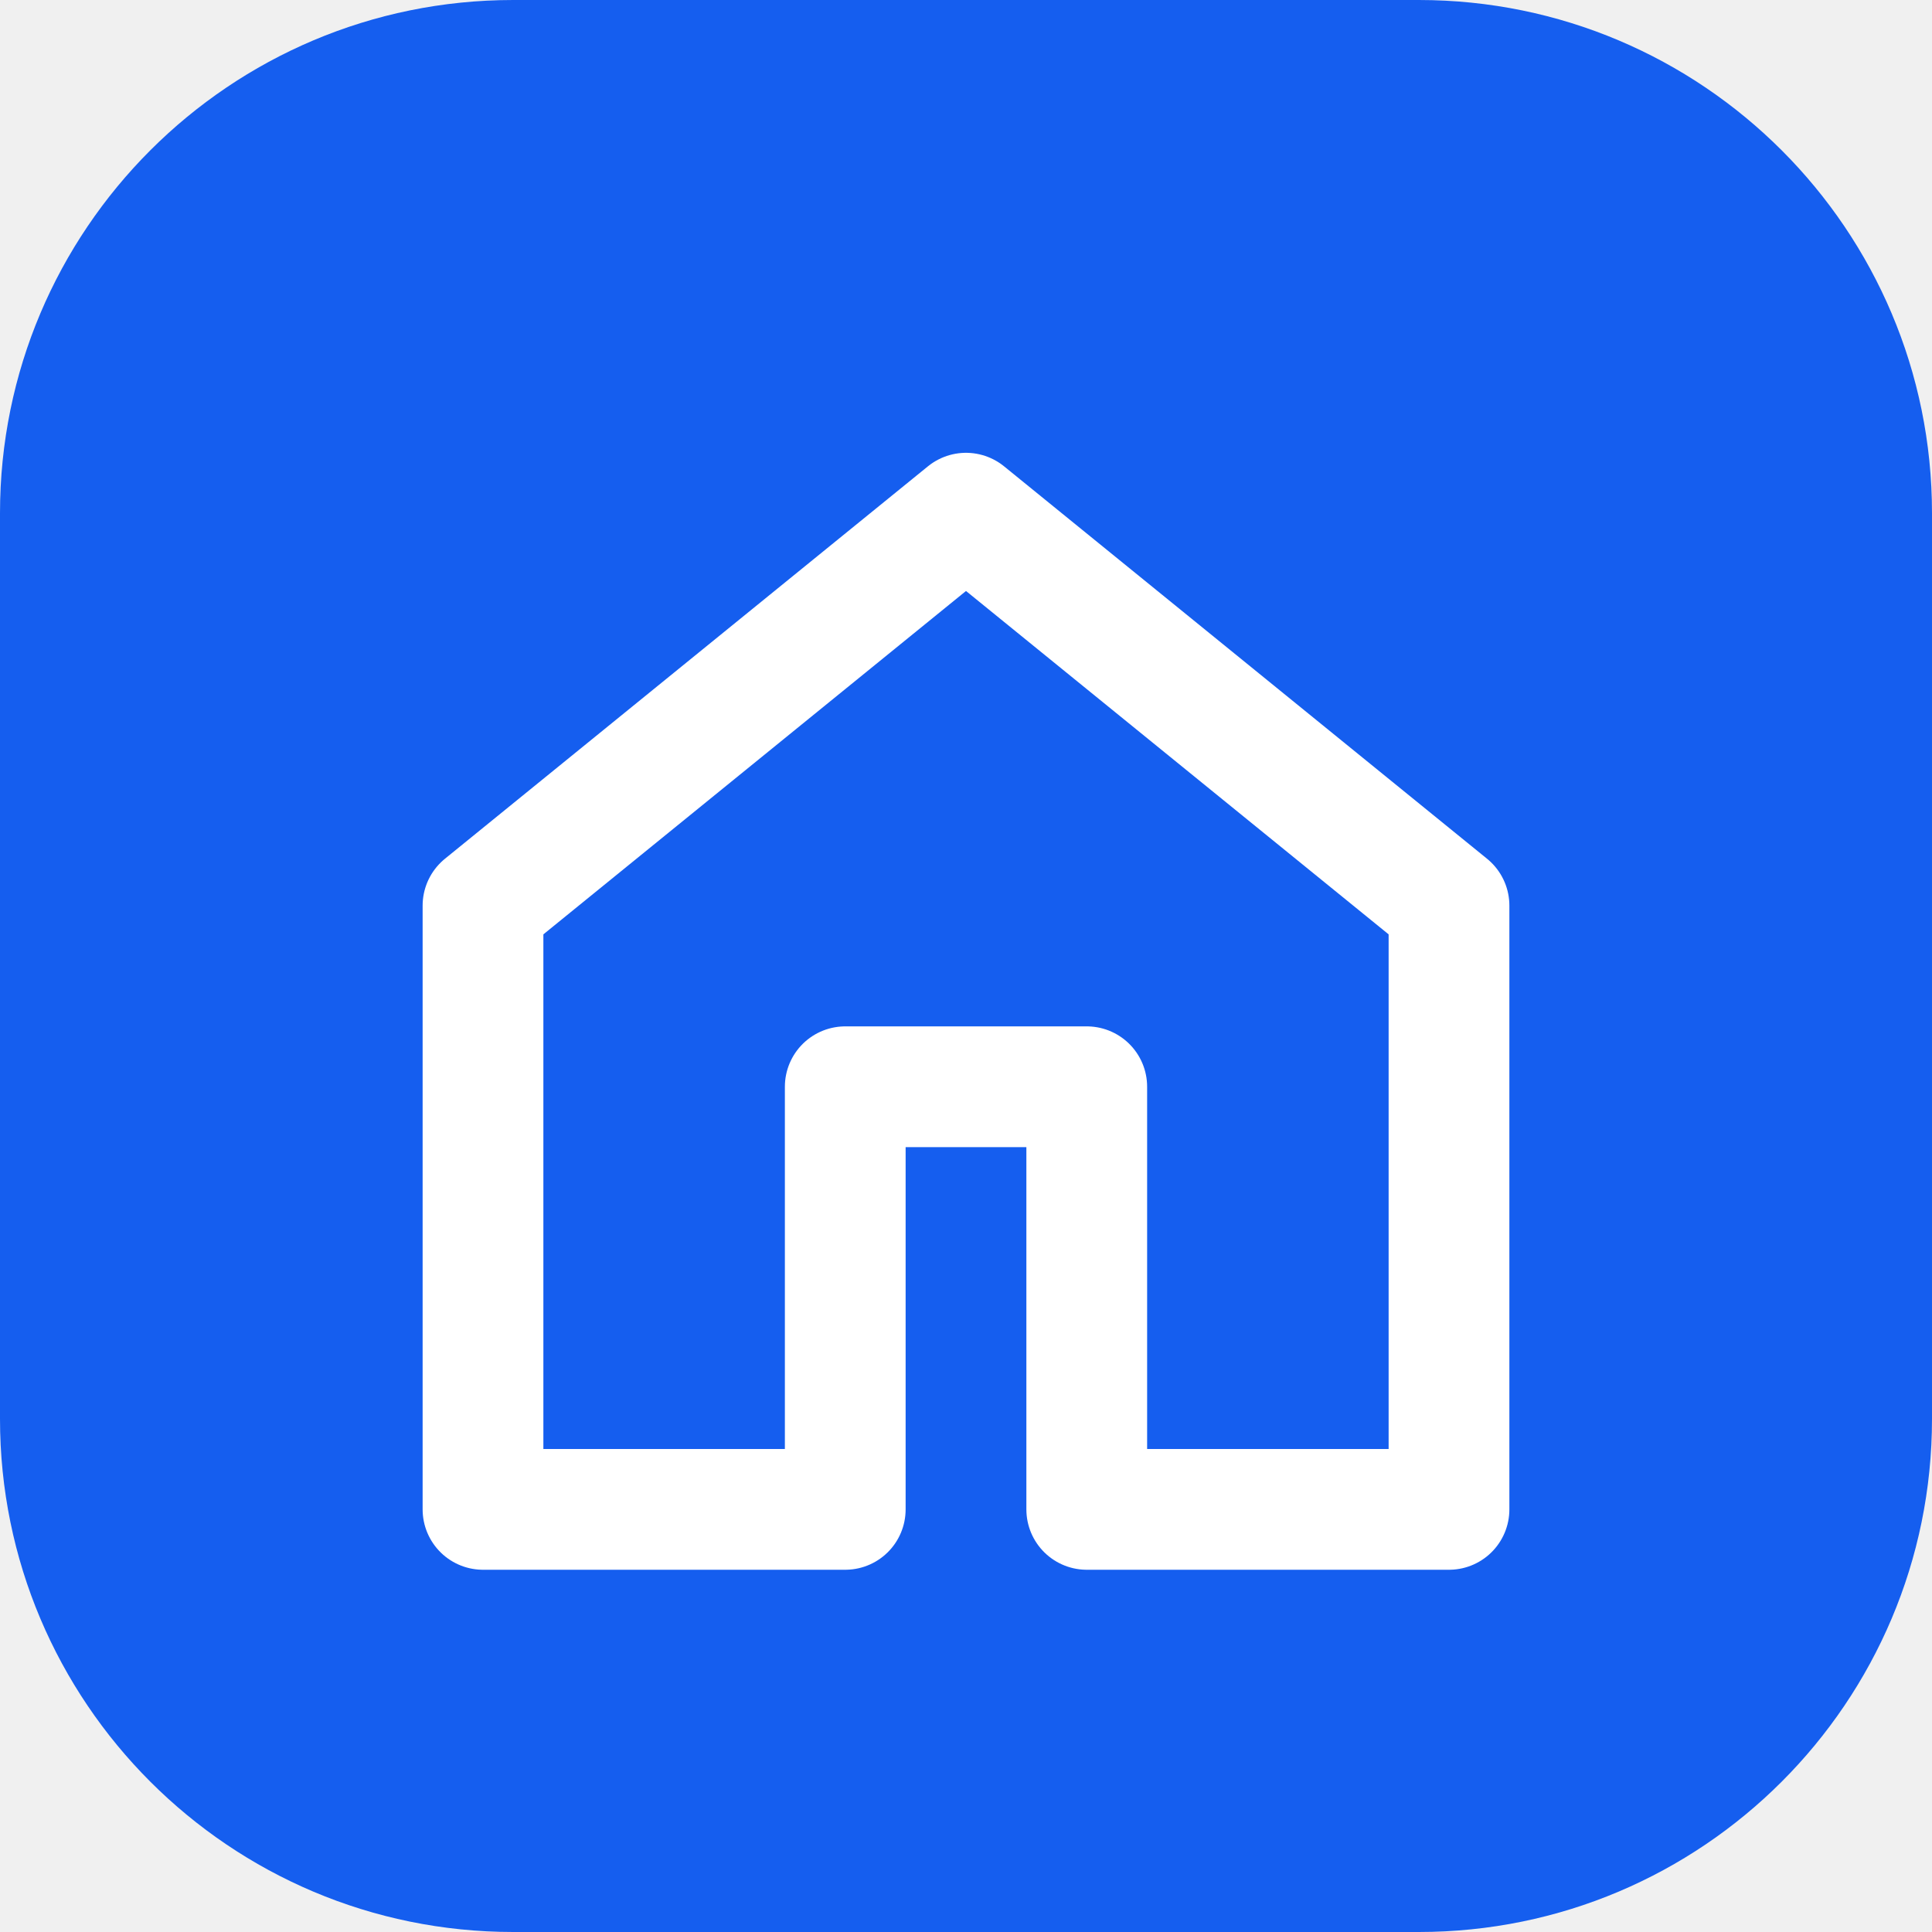
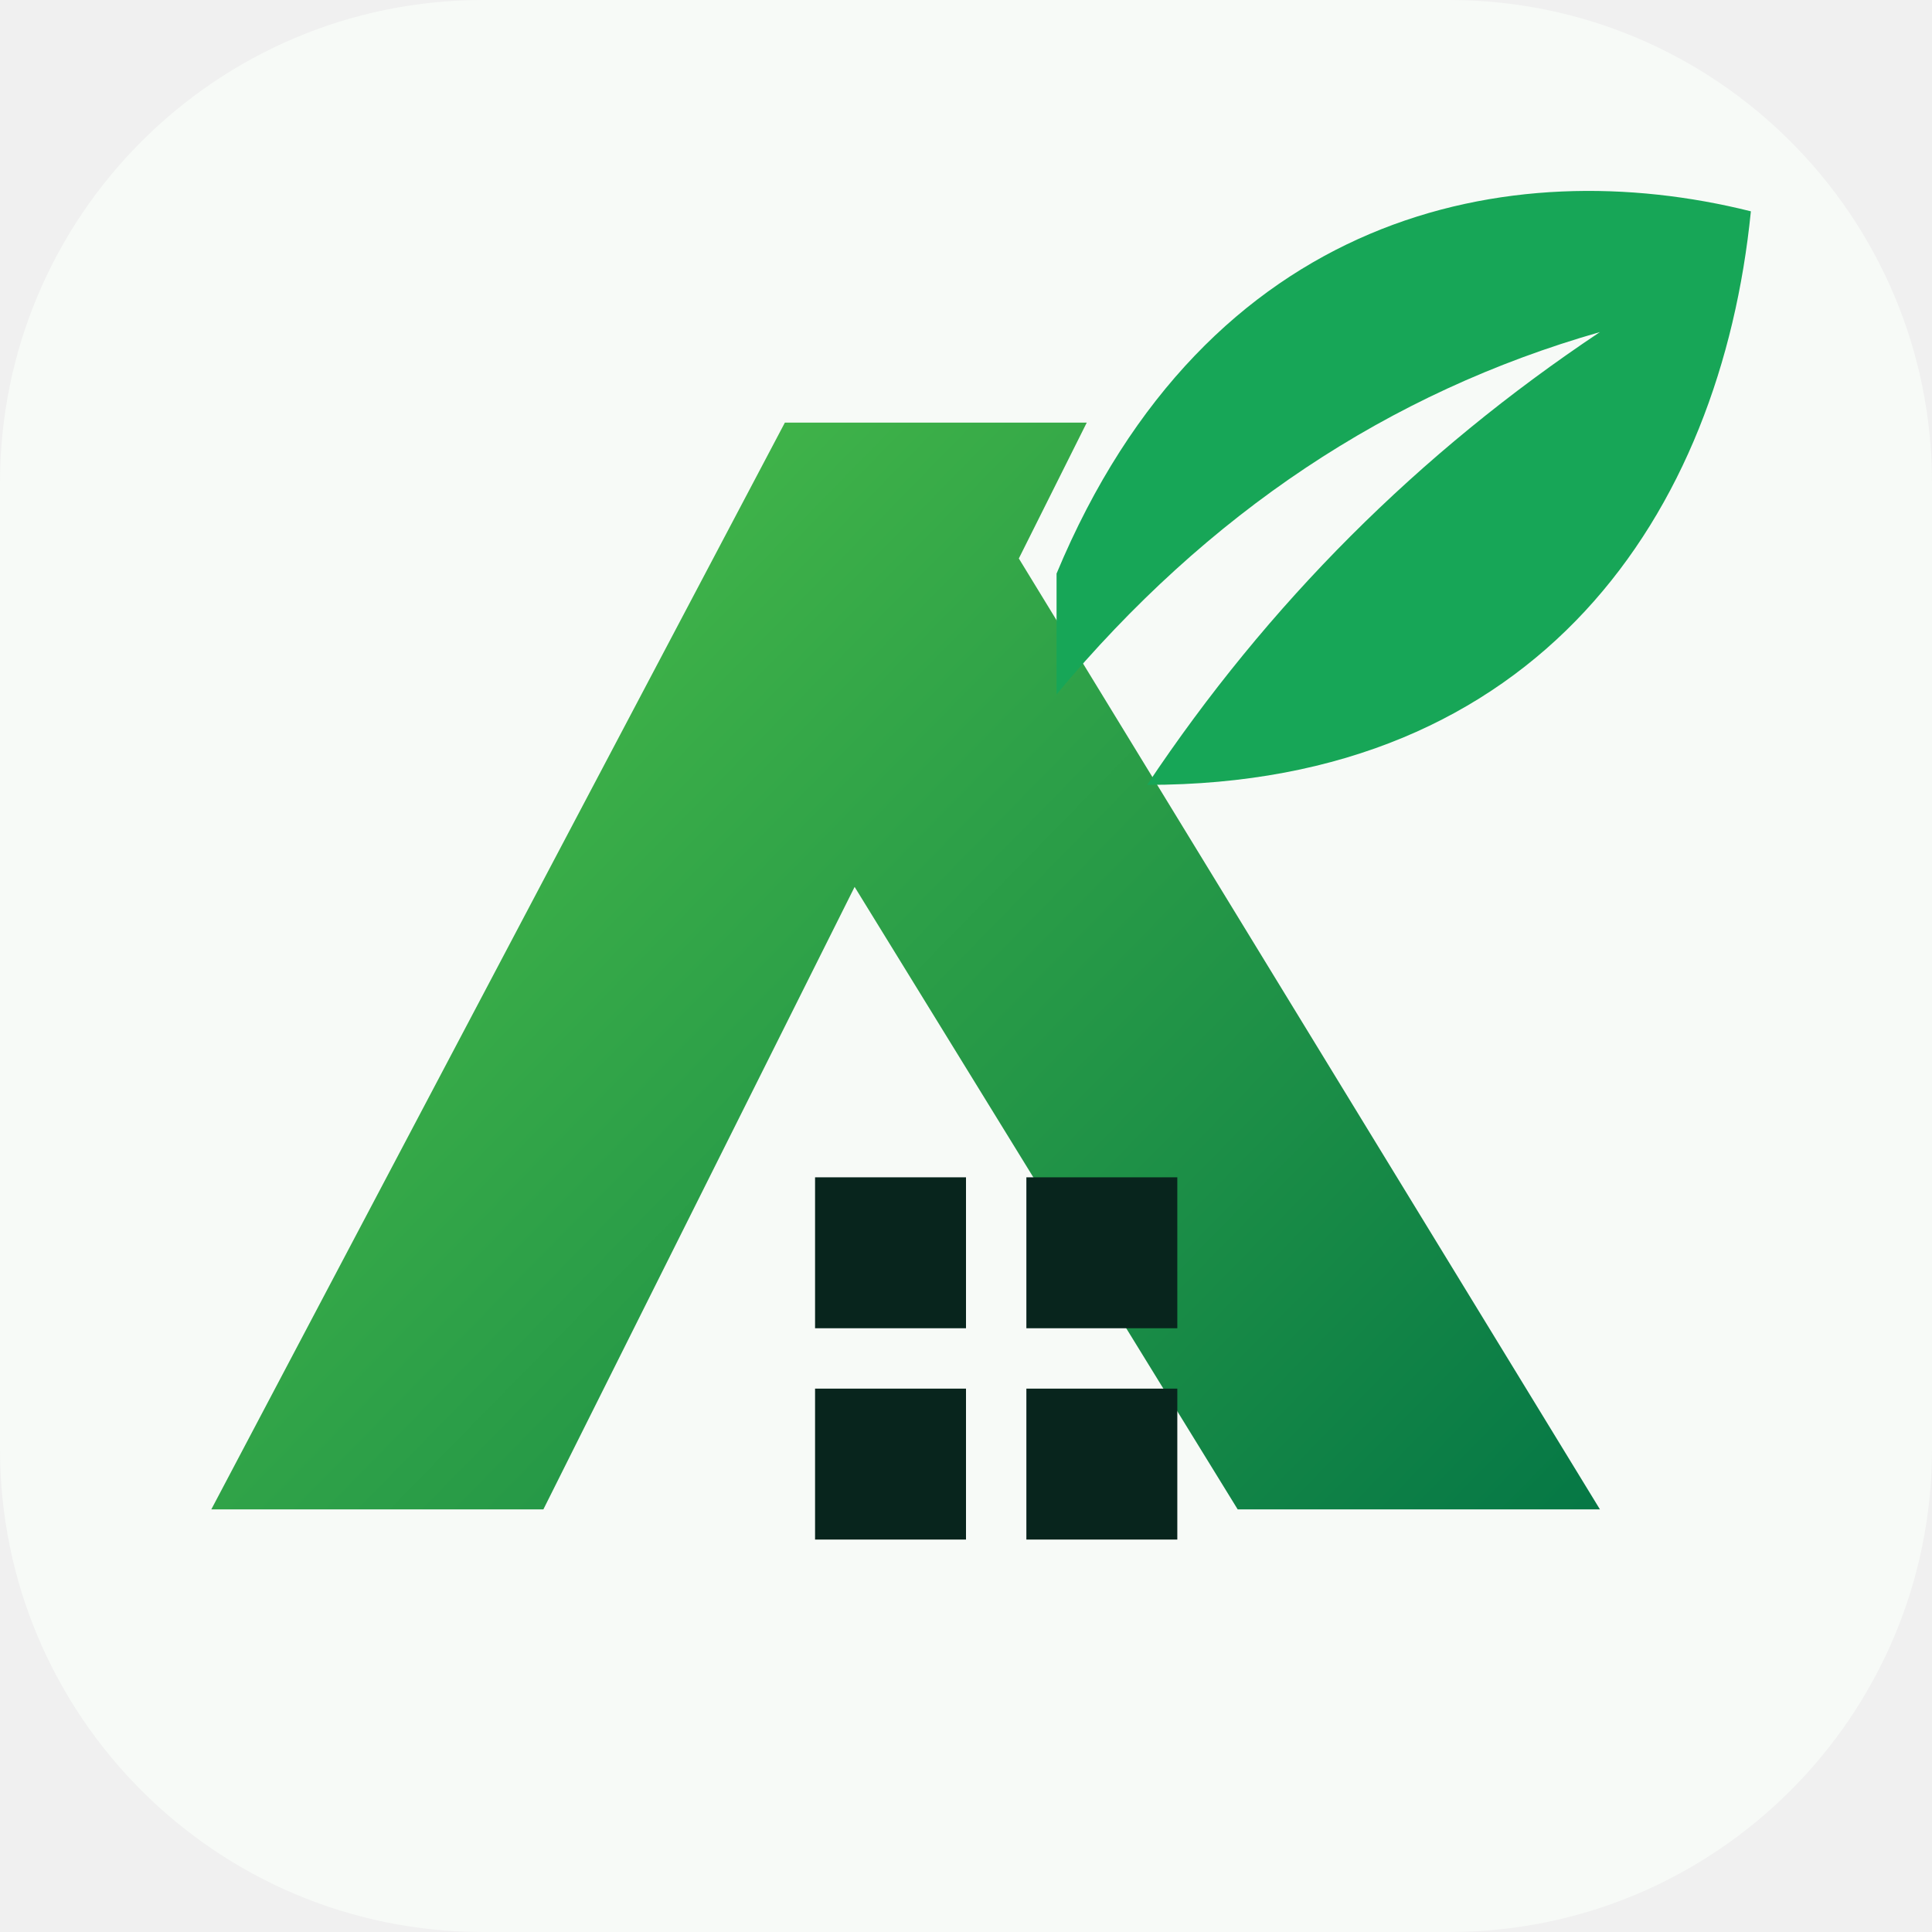
<svg xmlns="http://www.w3.org/2000/svg" viewBox="0 0 64 64">
-   <rect width="64" height="64" rx="17" fill="#155eef" />
-   <path d="M16 30 32 17l16 13v20H36V36h-8v14H16Z" fill="none" stroke="white" stroke-width="4" stroke-linejoin="round" />
+   <defs>
+     <linearGradient id="g" x1="8" y1="8" x2="55" y2="54" gradientUnits="userSpaceOnUse">
+       <stop stop-color="#55c94a" />
+       <stop offset="1" stop-color="#007245" />
+     </linearGradient>
+   </defs>
+   <rect width="64" height="64" rx="16" fill="#f7faf7" />
+   <path d="M7 50 26 14h10L18 50Zm24-36 22 36H41L25 24Z" fill="url(#g)" />
+   <path d="M35 19C40 7 50 5 58 7c-1 10-7 19-20 19 4-6 9-11 15-15-7 2-13 6-18 12Z" fill="#17a657" />
+   <path d="M27 39h5v5h-5zm7 0h5v5h-5zm-7 7h5v5h-5zm7 0h5v5h-5z" fill="#08251d" />
</svg>
